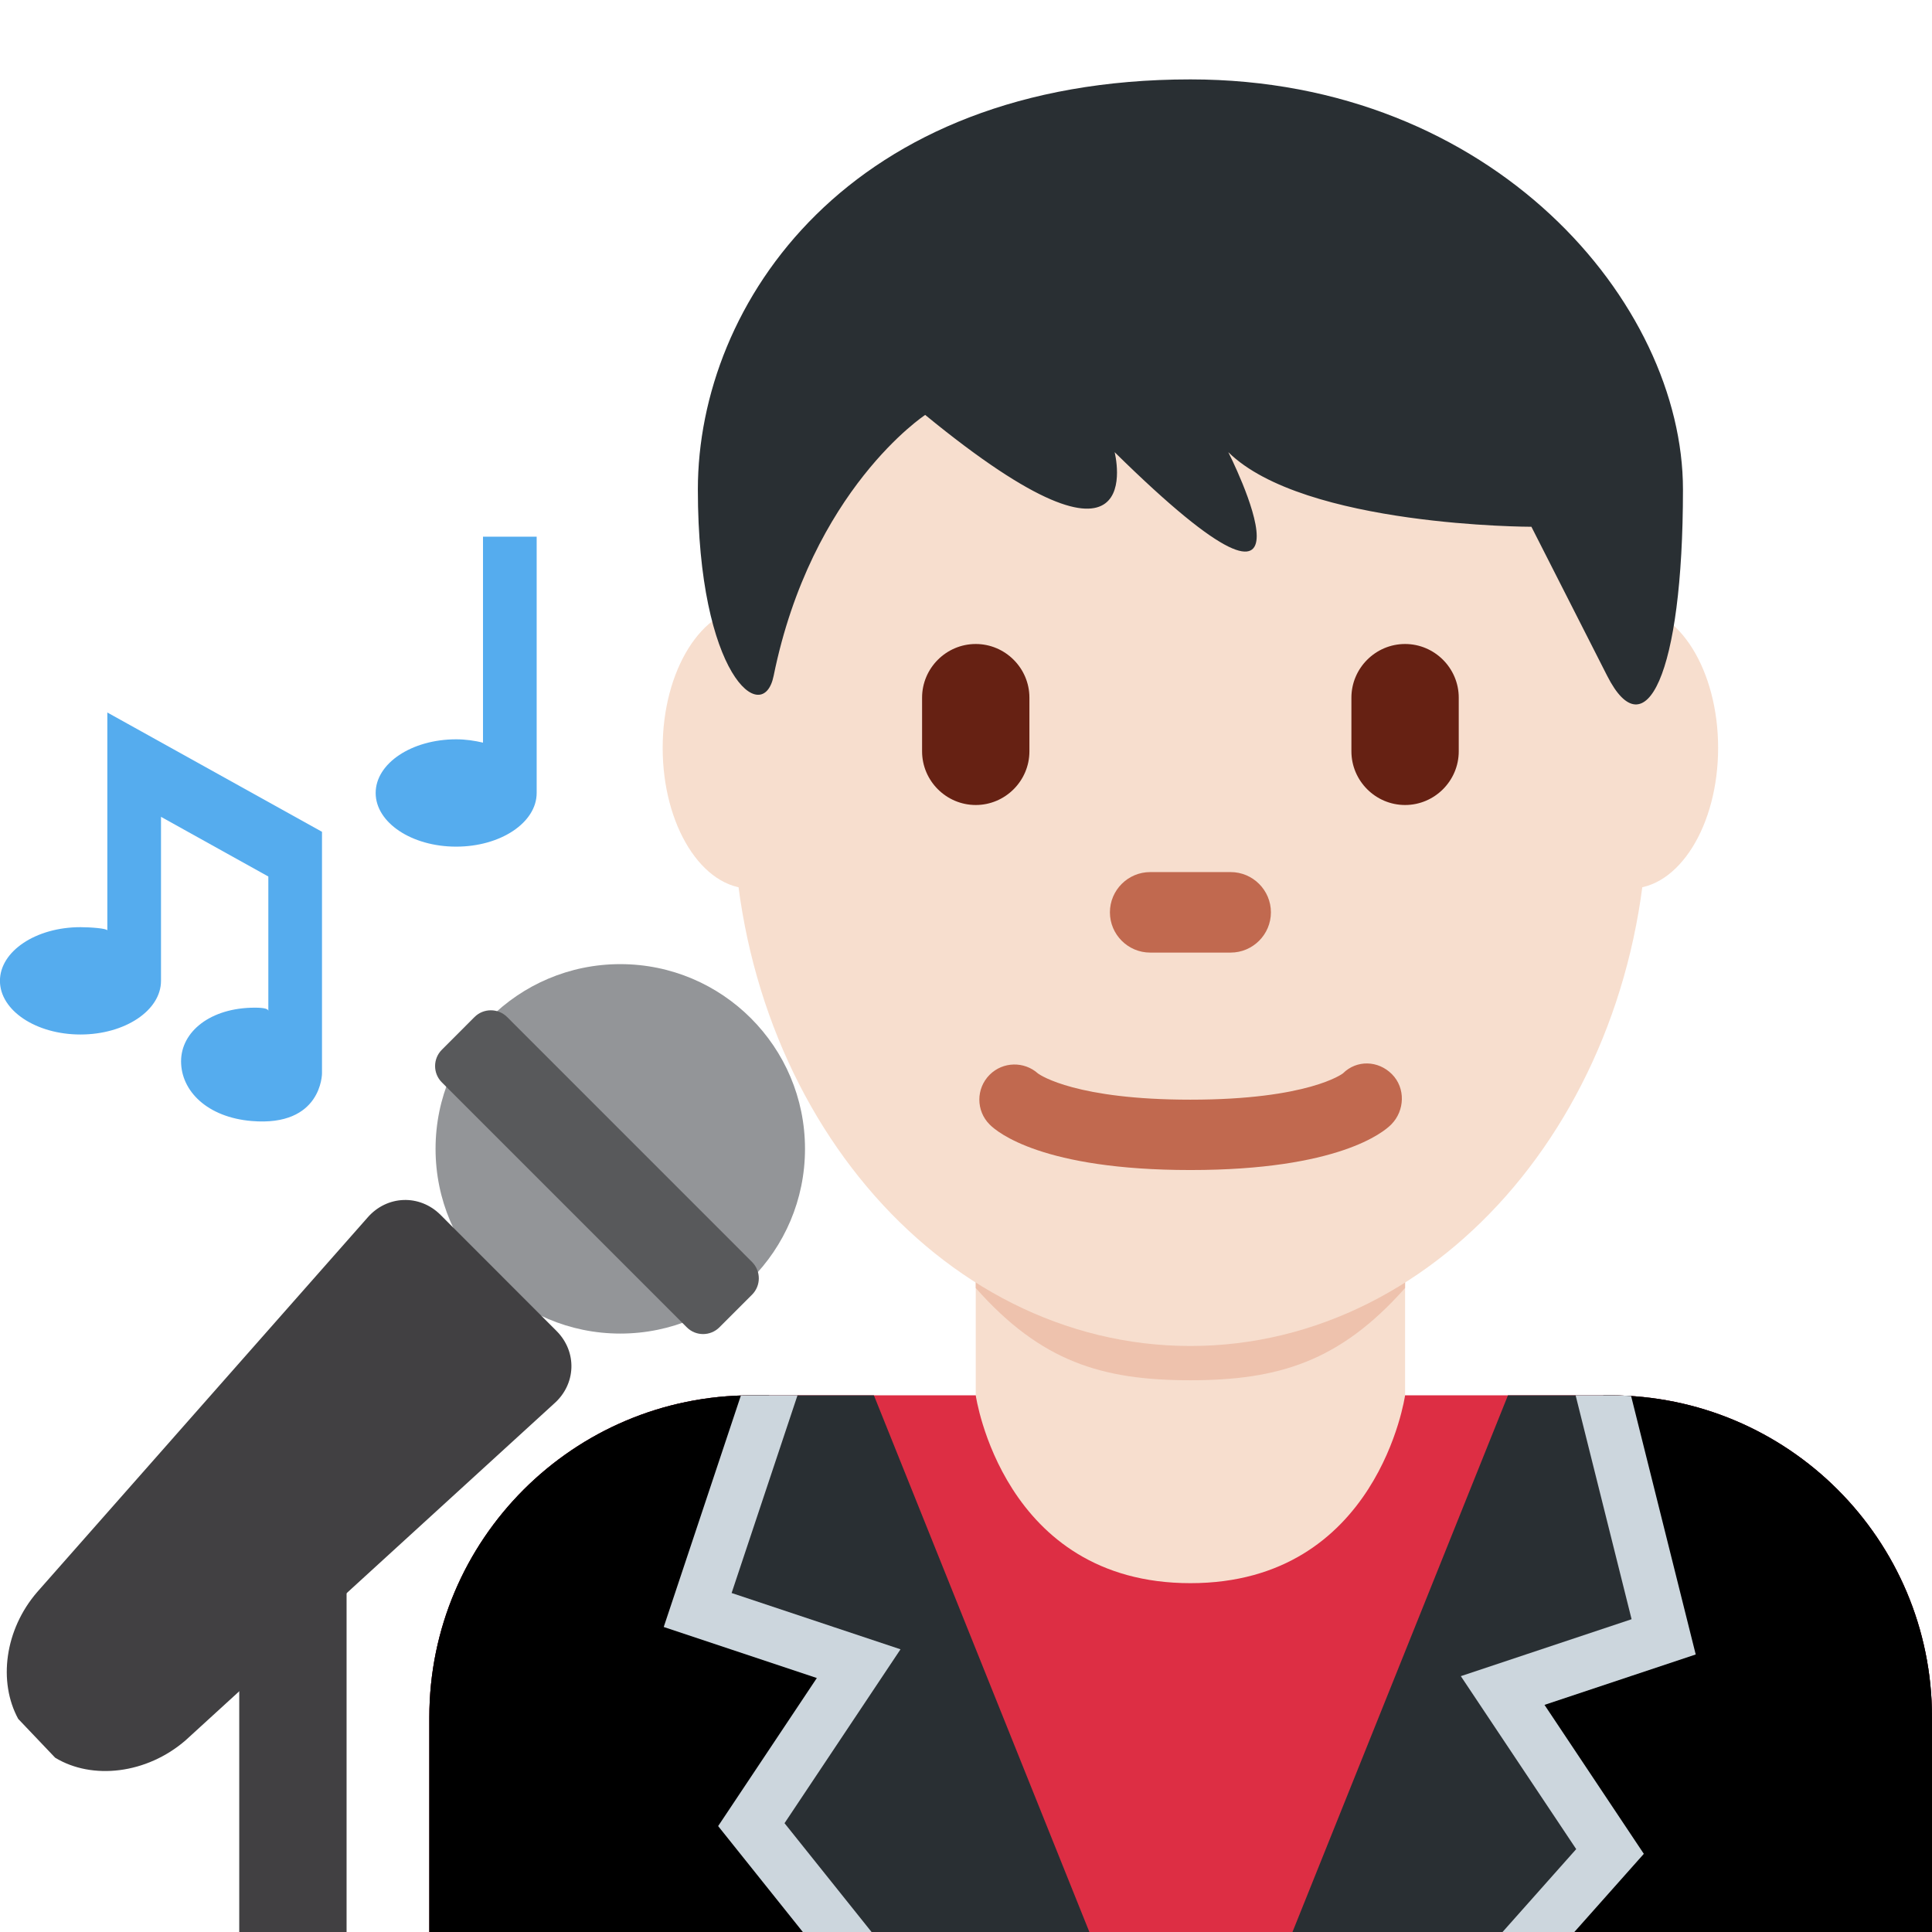
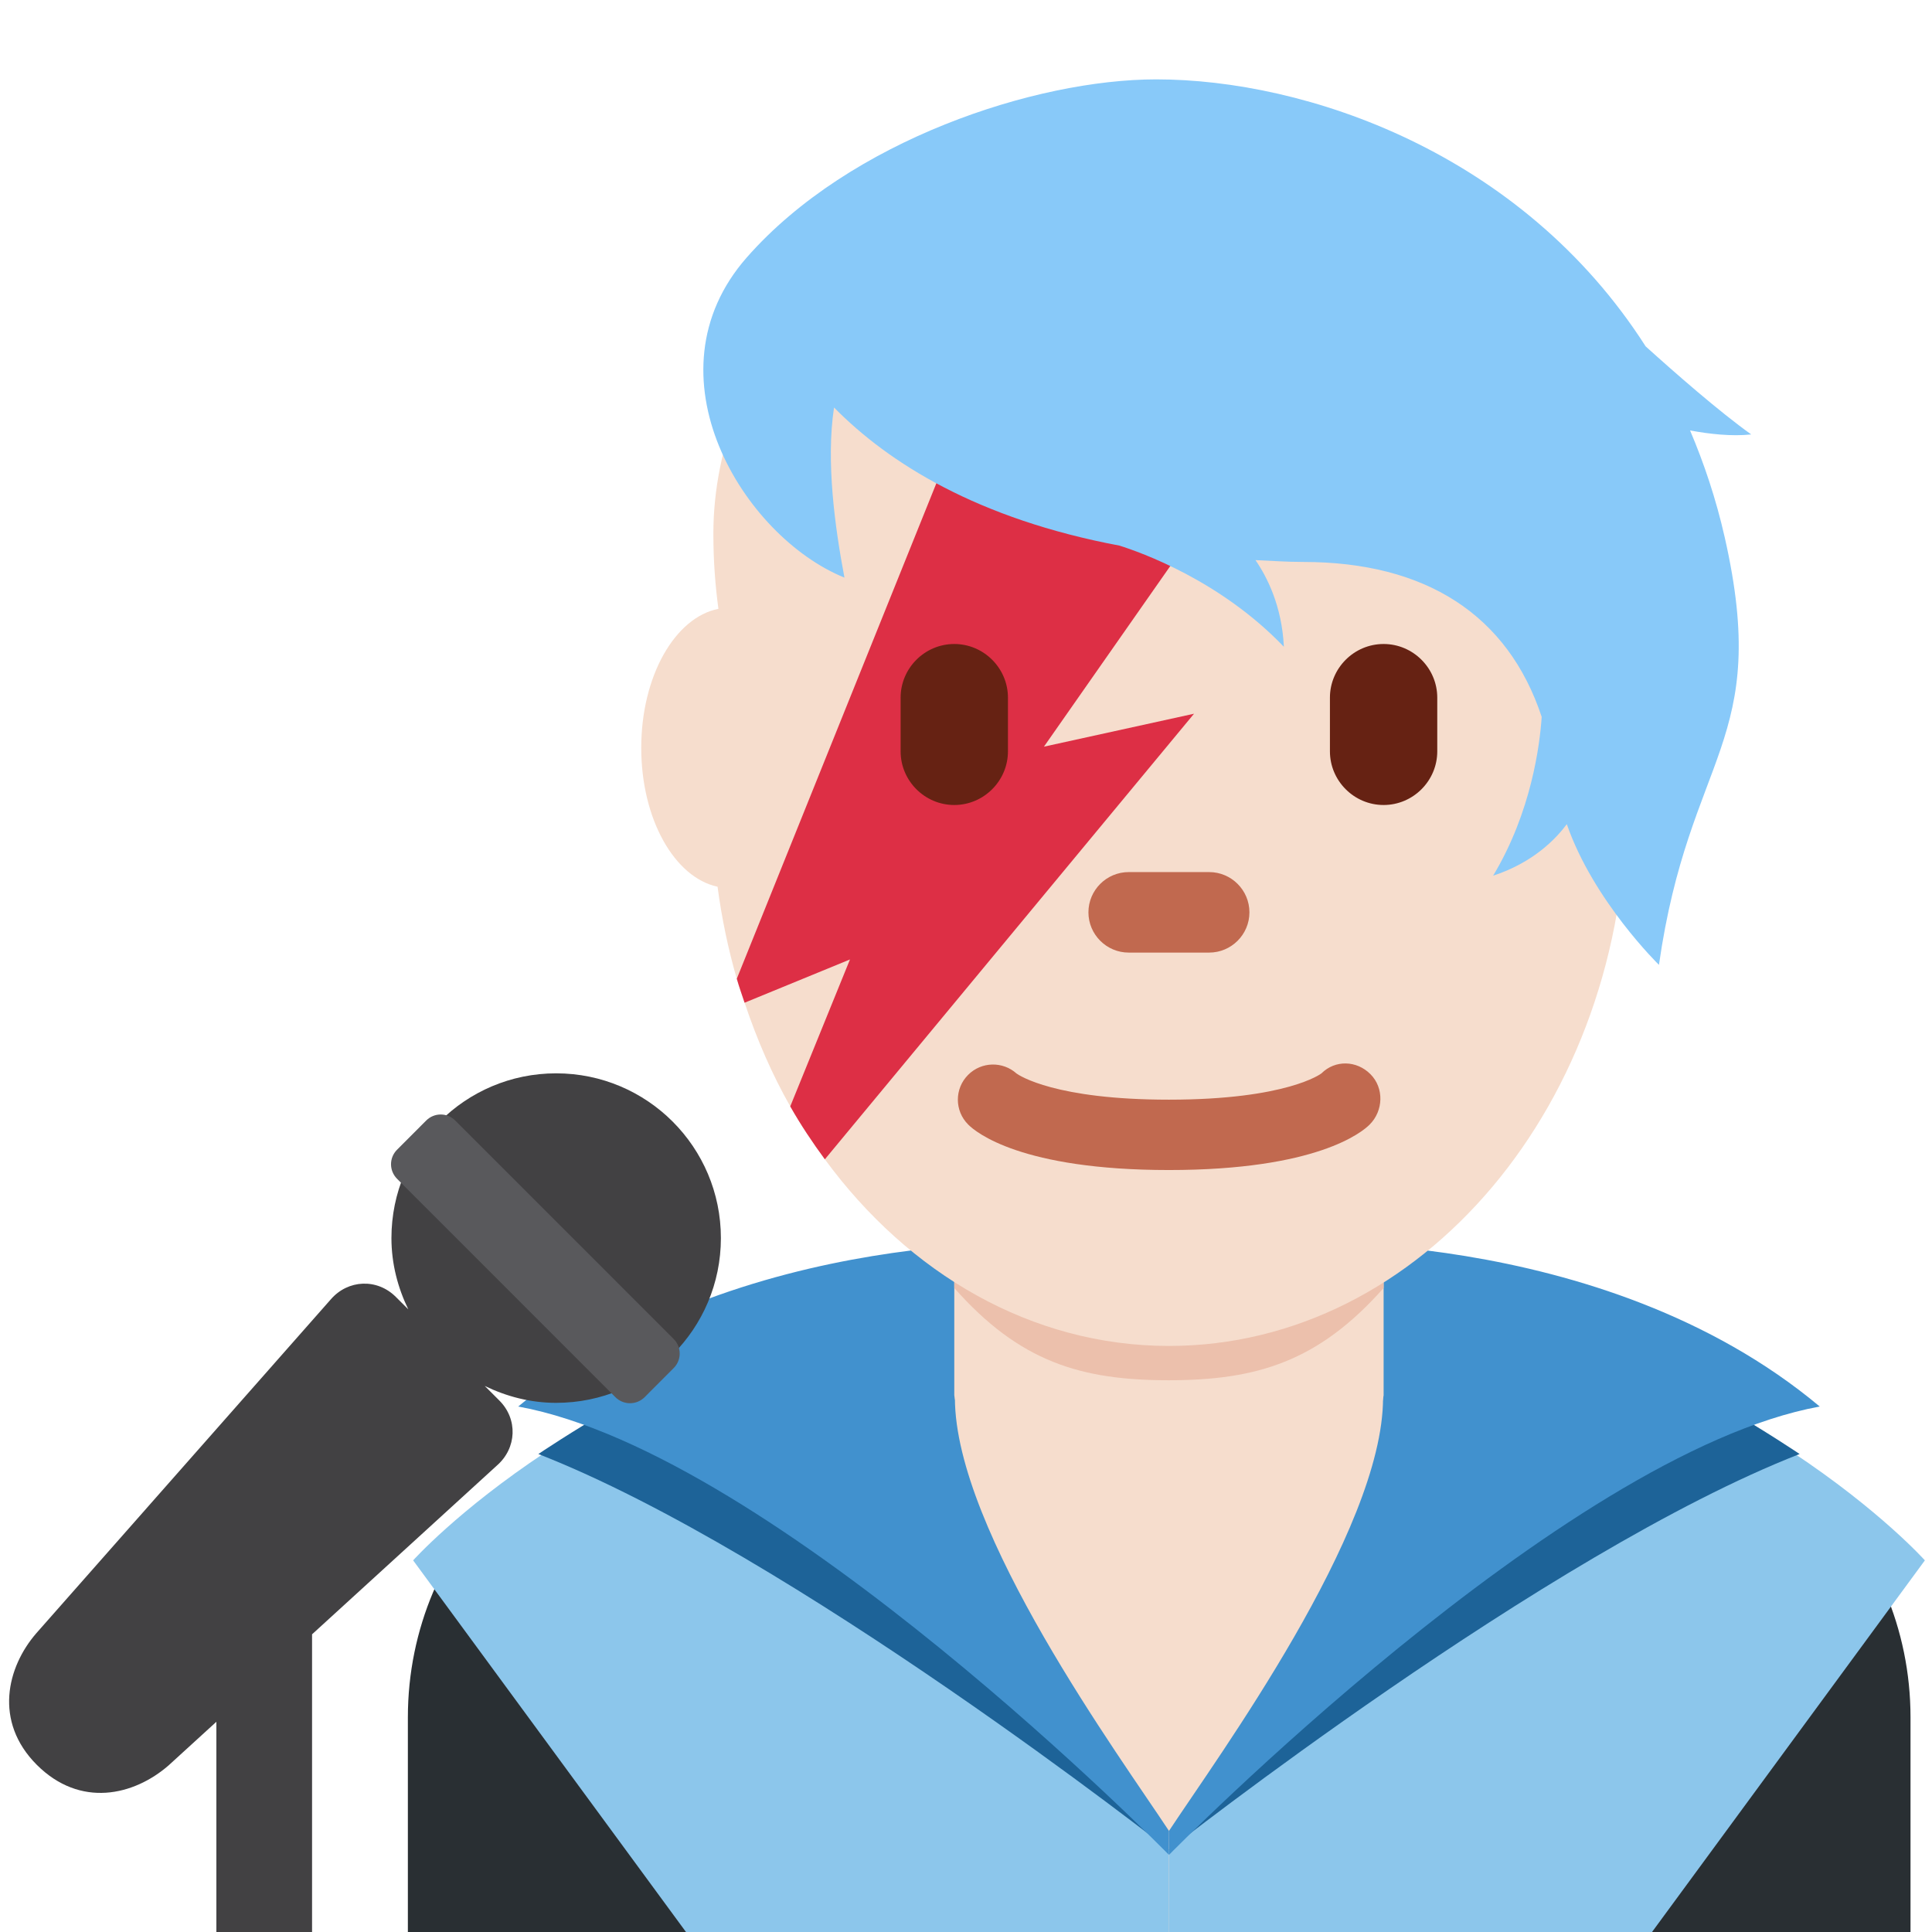
<svg xmlns="http://www.w3.org/2000/svg" viewBox="0 0 45 45" style="enable-background:new 0 0 45 45;" xml:space="preserve" version="1.1" id="svg2">
  <defs id="defs6">
-     <clipPath id="clipPath16" clipPathUnits="userSpaceOnUse">
-       <path id="path18" d="M 0,36 36,36 36,0 0,0 0,36 Z" />
-     </clipPath>
-     <clipPath id="clipPath28" clipPathUnits="userSpaceOnUse">
-       <path id="path30" d="M 14,10 C 10.687,10 8,7.314 8,4 l 0,0 0,-4 28,0 0,4 c 0,3.314 -2.686,6 -6,6 l 0,0 -16,0 z" />
-     </clipPath>
-     <clipPath id="clipPath60" clipPathUnits="userSpaceOnUse">
-       <path id="path62" d="M 0,36 36,36 36,0 0,0 0,36 Z" />
+     <clipPath id="clipPath18" clipPathUnits="userSpaceOnUse">
+       <path id="path20" d="M 0,36 36,36 36,0 0,0 0,36 Z" />
    </clipPath>
  </defs>
  <g transform="matrix(1.25,0,0,-1.25,0,45)" id="g10">
-     <g id="g12">
-       <g clip-path="url(#clipPath16)" id="g14">
-         <g transform="translate(36,0)" id="g20">
-           <path id="path22" style="fill:#dd2e44;fill-opacity:1;fill-rule:nonzero;stroke:none" d="m 0,0 0,4 c 0,3.314 -2.686,6 -6,6 l -16,0 c -3.313,0 -6,-2.686 -6,-6 l 0,-4 28,0 z" />
+     <path id="path12" style="fill:#f6ddcd;fill-opacity:1;fill-rule:nonzero;stroke:none" d="m 13.6,0 15.999,0 0,10 -15.999,0 0,-10 z" />
+     <g id="g14">
+       <g clip-path="url(#clipPath18)" id="g16">
+         <g transform="translate(29.5996,10)" id="g22">
+           <path id="path24" style="fill:#292f33;fill-opacity:1;fill-rule:nonzero;stroke:none" d="m 0,0 0,-10 6,0 0,4 C 6,-2.686 3.314,0 0,0" />
        </g>
-       </g>
-     </g>
-     <g id="g24">
-       <g clip-path="url(#clipPath28)" id="g26">
-         <g transform="translate(15.6816,11.5)" id="g32">
-           <path id="path34" style="fill:#292f33;fill-opacity:1;fill-rule:nonzero;stroke:none" d="M 0,0 4.818,-12 -8.304,-12 -8.5,-1 0,0 Z" />
+         <g transform="translate(13.6001,10)" id="g26">
+           <path id="path28" style="fill:#292f33;fill-opacity:1;fill-rule:nonzero;stroke:none" d="m 0,0 c -3.313,0 -6,-2.686 -6,-6 l 0,-4 6,0 0,10 z" />
        </g>
-         <g transform="translate(15,12)" id="g36">
-           <path id="path38" style="fill:#000000;fill-opacity:1;fill-rule:nonzero;stroke:none" d="m 0,0 -2,-6 3,-1 -2,-3 4,-5 c 0,0 -10.818,0.5 -10.818,1 l 0,14 L 0,0 Z" />
+         <g transform="translate(21.7822,0)" id="g30">
+           <path id="path32" style="fill:#8cc6eb;fill-opacity:1;fill-rule:nonzero;stroke:none" d="m 0,0 9.001,0 5.084,6.925 c 0,0 -3.334,3.729 -9.772,4.95 0,-1.305 0.989,-3.337 0.989,-3.337 L 0.001,1.531 0,0 Z" />
        </g>
-         <g transform="translate(7.6816,-1.6865)" id="g40">
-           <path id="path42" style="fill:#ccd6dd;fill-opacity:1;fill-rule:nonzero;stroke:none" d="M 0,0 C 1.052,-0.242 5.182,-0.554 9.235,-0.761 L 5.7,3.66 7.539,6.419 4.686,7.37 6.625,13.187 0,13.187 0,0 Z m 11.399,-1.864 -1.104,0.052 C -1,-1.291 -1,-0.859 -1,-0.313 l 0,14.5 9.012,0 L 5.951,8.003 9.098,6.954 6.937,3.714 11.399,-1.864 Z" />
+         <g transform="translate(21.7822,0)" id="g34">
+           <path id="path36" style="fill:#8cc6eb;fill-opacity:1;fill-rule:nonzero;stroke:none" d="m 0,0 -9,0 -5.084,6.925 c 0,0 3.334,3.729 9.771,4.95 0,-1.305 -0.988,-3.337 -0.988,-3.337 L -0.001,1.531 0,0 Z" />
        </g>
-         <g transform="translate(28.5,11)" id="g44">
-           <path id="path46" style="fill:#292f33;fill-opacity:1;fill-rule:nonzero;stroke:none" d="M 0,0 -4.818,-12 8.305,-12 8.5,-1 0,0 Z" />
+         <g transform="translate(33.5332,8.9062)" id="g38">
+           <path id="path40" style="fill:#1d6398;fill-opacity:1;fill-rule:nonzero;stroke:none" d="m 0,0 c 0,0 -2.453,1.665 -4.656,2.447 -3.058,1.086 -2.375,-1.938 -2.375,-1.938 0,0 -3.821,-6.43 -4.72,-7.884 0,0 7.035,5.535 11.751,7.375" />
        </g>
-         <g transform="translate(29.5,11.5)" id="g48">
-           <path id="path50" style="fill:#000000;fill-opacity:1;fill-rule:nonzero;stroke:none" d="m 0,0 1.5,-6 -3,-1 2,-3 -4,-4.5 c 0,0 11,0.094 11,0.594 l 0,14 L 0,0 Z" />
+         <g transform="translate(10.0317,8.9062)" id="g42">
+           <path id="path44" style="fill:#1d6398;fill-opacity:1;fill-rule:nonzero;stroke:none" d="m 0,0 c 0,0 2.453,1.665 4.656,2.447 3.058,1.086 2.375,-1.938 2.375,-1.938 0,0 3.82,-6.43 4.719,-7.884 0,0 -7.034,5.535 -11.75,7.375" />
        </g>
-         <g transform="translate(28.7793,4.2324)" id="g52">
-           <path id="path54" style="fill:#ccd6dd;fill-opacity:1;fill-rule:nonzero;stroke:none" d="M 0,0 1.851,-2.776 -1.655,-6.72 c 4.104,0.054 8.286,0.209 9.376,0.41 l 0,13.165 L 1.359,6.775 2.818,0.939 0,0 Z m -3.901,-7.742 4.492,5.054 -2.15,3.223 3.182,1.061 -1.541,6.164 8.639,0.107 0,-14.506 c 0,-0.578 0,-0.996 -11.496,-1.093 l -1.126,-0.01 z" />
+         <g transform="translate(21.7832,1.4375)" id="g46">
+           <path id="path48" style="fill:#4191ce;fill-opacity:1;fill-rule:nonzero;stroke:none" d="M 0,0 C 0,0 7.334,7.479 12.125,8.354 8.042,11.771 2,11.396 2,11.396 2,10.172 3.988,10.027 3.988,8.514 3.988,6.028 0.898,1.812 -0.001,0.446 L 0,0 Z" />
        </g>
-       </g>
-     </g>
-     <g id="g56">
-       <g clip-path="url(#clipPath60)" id="g58">
-         <g transform="translate(18.1816,10)" id="g64">
-           <path id="path66" style="fill:#f7dece;fill-opacity:1;fill-rule:nonzero;stroke:none" d="M 0,0 C 0,0 0.5,-3.5 4,-3.5 7.5,-3.5 8,0 8,0 L 8,4 0,4 0,0 Z" />
+         <g transform="translate(21.7813,1.4375)" id="g50">
+           <path id="path52" style="fill:#4191ce;fill-opacity:1;fill-rule:nonzero;stroke:none" d="M 0,0 C 0,0 -7.333,7.479 -12.125,8.354 -8.042,11.771 -2,11.396 -2,11.396 c 0,-1.224 -1.988,-1.369 -1.988,-2.882 0,-2.486 3.09,-6.702 3.989,-8.068 L 0,0 Z" />
        </g>
-         <g transform="translate(18.1816,12)" id="g68">
-           <path id="path70" style="fill:#eec2ad;fill-opacity:1;fill-rule:nonzero;stroke:none" d="M 0,0 C 1.216,-1.374 2.355,-1.719 3.996,-1.719 5.635,-1.719 6.783,-1.373 8,0 L 8,4 0,4 0,0 Z" />
+         <g transform="translate(17.7817,10)" id="g54">
+           <path id="path56" style="fill:#f6ddcd;fill-opacity:1;fill-rule:nonzero;stroke:none" d="M 0,0 C 0,0 0.5,-3.5 4,-3.5 7.5,-3.5 8,0 8,0 L 8,4 0,4 0,0 Z" />
        </g>
-         <g transform="translate(15.626,22.0645)" id="g72">
-           <path id="path74" style="fill:#f7dece;fill-opacity:1;fill-rule:nonzero;stroke:none" d="m 0,0 c 0,-1.448 -0.734,-2.622 -1.639,-2.622 -0.905,0 -1.639,1.174 -1.639,2.622 0,1.448 0.734,2.623 1.639,2.623 C -0.734,2.623 0,1.448 0,0" />
+         <g transform="translate(17.7817,12)" id="g58">
+           <path id="path60" style="fill:#ecc0ac;fill-opacity:1;fill-rule:nonzero;stroke:none" d="M 0,0 C 1.215,-1.374 2.355,-1.719 3.996,-1.719 5.634,-1.719 6.783,-1.373 8,0 l 0,1.625 -8,0 L 0,0 Z" />
        </g>
-         <g transform="translate(32.0146,22.0645)" id="g76">
-           <path id="path78" style="fill:#f7dece;fill-opacity:1;fill-rule:nonzero;stroke:none" d="m 0,0 c 0,-1.448 -0.733,-2.622 -1.639,-2.622 -0.905,0 -1.638,1.174 -1.638,2.622 0,1.448 0.733,2.623 1.638,2.623 C -0.733,2.623 0,1.448 0,0" />
+         <g transform="translate(30.0566,23.4233)" id="g62">
+           <path id="path64" style="fill:#f6ddcd;fill-opacity:1;fill-rule:nonzero;stroke:none" d="m 0,0 c 0.133,0.625 0.214,1.508 0.214,2.634 0,3.213 -3.265,7.068 -8.489,7.068 -5.877,0 -8.489,-3.855 -8.489,-7.068 0,-0.54 0.039,-0.991 0.094,-1.402 -0.809,-0.16 -1.438,-1.253 -1.438,-2.591 0,-1.329 0.621,-2.416 1.422,-2.587 0.078,-0.59 0.199,-1.163 0.358,-1.715 0.044,-0.151 0.097,-0.297 0.146,-0.446 0.228,-0.683 0.51,-1.332 0.851,-1.933 0.197,-0.346 0.415,-0.672 0.645,-0.986 1.56,-2.127 3.849,-3.477 6.411,-3.477 4.707,0 8.522,4.531 8.522,10.12 C 0.247,-1.561 0.156,-0.765 0,0" />
        </g>
-         <g transform="translate(13.6592,21.0405)" id="g80">
-           <path id="path82" style="fill:#f7dece;fill-opacity:1;fill-rule:nonzero;stroke:none" d="m 0,0 c 0,5.589 3.816,10.121 8.522,10.121 4.708,0 8.523,-4.532 8.523,-10.121 0,-5.589 -3.815,-10.121 -8.523,-10.121 C 3.816,-10.121 0,-5.589 0,0" />
+         <g transform="translate(19.4521,22.0869)" id="g66">
+           <path id="path68" style="fill:#dd2f45;fill-opacity:1;fill-rule:nonzero;stroke:none" d="M 0,0 2.581,3.69 -1.78,5.465 -5.723,-4.324 c 0.043,-0.152 0.096,-0.298 0.145,-0.447 l 1.964,0.806 -1.113,-2.738 c 0.197,-0.347 0.415,-0.673 0.645,-0.986 L 2.797,0.614 0,0 Z" />
        </g>
-         <g transform="translate(22.1816,14.1982)" id="g84">
-           <path id="path86" style="fill:#c1694f;fill-opacity:1;fill-rule:nonzero;stroke:none" d="m 0,0 c -2.754,0 -3.6,0.705 -3.741,0.848 -0.256,0.256 -0.256,0.671 0,0.927 0.248,0.248 0.645,0.254 0.902,0.023 C -2.787,1.761 -2.118,1.311 0,1.311 c 2.2,0 2.836,0.485 2.842,0.49 C 3.098,2.056 3.499,2.044 3.755,1.786 4.011,1.53 3.997,1.104 3.741,0.848 3.6,0.705 2.754,0 0,0" />
+         <g transform="translate(21.7813,14.1982)" id="g70">
+           <path id="path72" style="fill:#c1694f;fill-opacity:1;fill-rule:nonzero;stroke:none" d="m 0,0 c -2.754,0 -3.6,0.705 -3.741,0.848 -0.256,0.256 -0.256,0.671 0,0.926 0.248,0.248 0.645,0.255 0.902,0.024 C -2.787,1.761 -2.118,1.311 0,1.311 c 2.2,0 2.836,0.485 2.842,0.49 C 3.098,2.056 3.499,2.044 3.755,1.786 4.011,1.53 3.997,1.104 3.741,0.848 3.6,0.705 2.754,0 0,0" />
        </g>
-         <g transform="translate(22.1816,34.5205)" id="g88">
-           <path id="path90" style="fill:#292f33;fill-opacity:1;fill-rule:nonzero;stroke:none" d="m 0,0 c 5.648,0 9.178,-4.168 9.178,-7.641 0,-3.473 -0.706,-4.863 -1.412,-3.473 -0.706,1.389 -1.412,2.778 -1.412,2.778 0,0 -4.236,0 -5.648,1.39 0,0 2.118,-4.168 -2.118,0 0,0 0.706,-2.779 -3.53,0.694 0,0 -2.118,-1.389 -2.824,-4.862 -0.196,-0.964 -1.412,0 -1.412,3.473 C -9.178,-4.168 -6.354,0 0,0" />
+         <g transform="translate(22.5313,18.25)" id="g74">
+           <path id="path76" style="fill:#c1694f;fill-opacity:1;fill-rule:nonzero;stroke:none" d="m 0,0 -1.5,0 c -0.413,0 -0.75,0.337 -0.75,0.75 0,0.413 0.337,0.75 0.75,0.75 L 0,1.5 C 0.413,1.5 0.75,1.163 0.75,0.75 0.75,0.337 0.413,0 0,0" />
        </g>
-         <g transform="translate(18.1816,21)" id="g92">
-           <path id="path94" style="fill:#662113;fill-opacity:1;fill-rule:nonzero;stroke:none" d="m 0,0 0,0 c -0.55,0 -1,0.45 -1,1 l 0,1 C -1,2.55 -0.55,3 0,3 0.55,3 1,2.55 1,2 L 1,1 C 1,0.45 0.55,0 0,0" />
+         <g transform="translate(25.7813,21)" id="g78">
+           <path id="path80" style="fill:#662213;fill-opacity:1;fill-rule:nonzero;stroke:none" d="m 0,0 0,0 c -0.55,0 -1,0.45 -1,1 l 0,1 C -1,2.55 -0.55,3 0,3 0.55,3 1,2.55 1,2 L 1,1 C 1,0.45 0.55,0 0,0" />
        </g>
-         <g transform="translate(26.1816,21)" id="g96">
-           <path id="path98" style="fill:#662113;fill-opacity:1;fill-rule:nonzero;stroke:none" d="m 0,0 0,0 c -0.55,0 -1,0.45 -1,1 l 0,1 C -1,2.55 -0.55,3 0,3 0.55,3 1,2.55 1,2 L 1,1 C 1,0.45 0.55,0 0,0" />
+         <g transform="translate(17.7817,21)" id="g82">
+           <path id="path84" style="fill:#662213;fill-opacity:1;fill-rule:nonzero;stroke:none" d="m 0,0 0,0 c -0.55,0 -1,0.45 -1,1 l 0,1 C -1,2.55 -0.55,3 0,3 0.549,3 1,2.55 1,2 L 1,1 C 1,0.45 0.549,0 0,0" />
        </g>
-         <g transform="translate(22.9316,18.25)" id="g100">
-           <path id="path102" style="fill:#c1694f;fill-opacity:1;fill-rule:nonzero;stroke:none" d="m 0,0 -1.5,0 c -0.413,0 -0.75,0.337 -0.75,0.75 0,0.413 0.337,0.75 0.75,0.75 L 0,1.5 C 0.413,1.5 0.75,1.163 0.75,0.75 0.75,0.337 0.413,0 0,0" />
+         <g transform="translate(31.4922,27.979)" id="g86">
+           <path id="path88" style="fill:#88c9f9;fill-opacity:1;fill-rule:nonzero;stroke:none" d="m 0,0 c 0.359,-0.066 0.775,-0.114 1.139,-0.074 -0.602,0.43 -1.421,1.148 -1.967,1.641 -2.315,3.622 -6.343,4.975 -9.12,4.975 -2.246,0 -5.708,-1.133 -7.628,-3.317 -1.921,-2.183 -0.066,-5.204 1.819,-5.967 -0.175,0.924 -0.348,2.163 -0.194,3.17 1.022,-1.039 2.681,-2.078 5.319,-2.574 0.391,-0.123 1.878,-0.647 3.063,-1.885 -0.037,0.761 -0.313,1.301 -0.529,1.615 0.294,-0.012 0.575,-0.034 0.887,-0.034 2.285,0 3.816,-0.985 4.446,-2.887 -0.034,-0.512 -0.19,-1.771 -0.905,-2.959 0.762,0.248 1.185,0.706 1.373,0.96 0.494,-1.429 1.717,-2.622 1.717,-2.622 0.562,3.937 2.094,4.135 1.226,7.964 C 0.483,-1.274 0.261,-0.615 0,0" />
        </g>
-         <g transform="translate(15,14.5928)" id="g104">
-           <path id="path106" style="fill:#939598;fill-opacity:1;fill-rule:nonzero;stroke:none" d="m 0,0 c 0,-1.901 -1.541,-3.442 -3.442,-3.442 -1.901,0 -3.442,1.541 -3.442,3.442 0,1.901 1.541,3.442 3.442,3.442 C -1.541,3.442 0,1.901 0,0" />
+         <g transform="translate(10.3628,16)" id="g90">
+           <path id="path92" style="fill:#424143;fill-opacity:1;fill-rule:nonzero;stroke:none" d="m 0,0 c -1.695,0 -3.069,-1.374 -3.069,-3.07 0,-0.478 0.119,-0.925 0.314,-1.328 l -0.232,0.232 c -0.347,0.347 -0.89,0.326 -1.212,-0.046 l -5.488,-6.222 c -0.544,-0.627 -0.798,-1.642 0.01,-2.451 0.809,-0.808 1.807,-0.574 2.454,-0.012 l 0.892,0.814 0,-3.917 1.783,0 0,5.547 3.444,3.145 c 0.372,0.324 0.393,0.866 0.045,1.212 L -1.33,-5.825 C -0.926,-6.021 -0.479,-6.14 0,-6.14 c 1.696,0 3.07,1.374 3.07,3.07 C 3.07,-1.374 1.696,0 0,0" />
        </g>
-         <g transform="translate(13.4053,11.2676)" id="g108">
-           <path id="path110" style="fill:#58595b;fill-opacity:1;fill-rule:nonzero;stroke:none" d="m 0,0 c -0.168,-0.168 -0.441,-0.168 -0.608,0 l -4.564,4.564 c -0.168,0.168 -0.168,0.44 0,0.608 l 0.608,0.609 c 0.168,0.168 0.441,0.168 0.609,0 L 0.608,1.217 c 0.168,-0.168 0.168,-0.441 0,-0.609 L 0,0 Z" />
+         <g transform="translate(12.0107,9.9648)" id="g94">
+           <path id="path96" style="fill:#59595c;fill-opacity:1;fill-rule:nonzero;stroke:none" d="m 0,0 c -0.15,-0.149 -0.393,-0.149 -0.543,0 l -4.069,4.07 c -0.15,0.151 -0.15,0.392 0,0.542 l 0.542,0.543 c 0.15,0.151 0.393,0.151 0.543,0 l 4.069,-4.07 c 0.15,-0.149 0.15,-0.393 0,-0.542 L 0,0 Z" />
        </g>
-         <g transform="translate(1.0273,3.248)" id="g112">
-           <path id="path114" style="fill:#414042;fill-opacity:1;fill-rule:nonzero;stroke:none" d="m 0,0 c 0.69,-0.42 1.705,-0.305 2.431,0.324 l 6.861,6.269 c 0.417,0.362 0.44,0.969 0.051,1.358 l -2.162,2.164 c -0.39,0.389 -0.998,0.366 -1.36,-0.051 L -0.333,3.088 C -0.942,2.384 -1.063,1.411 -0.688,0.723" />
-         </g>
-         <g transform="translate(2,22.7236)" id="g116">
-           <path id="path118" style="fill:#55acee;fill-opacity:1;fill-rule:nonzero;stroke:none" d="M 0,0 0,-4.062 C 0,-4.023 -0.324,-4 -0.501,-4 c -0.828,0 -1.5,-0.447 -1.5,-1 0,-0.552 0.672,-1 1.5,-1 C 0.328,-6 1,-5.552 1,-5 l 0,0 0,3.056 2,-1.112 0,-2.506 C 3,-5.523 2.926,-5.5 2.749,-5.5 c -0.828,0 -1.375,-0.447 -1.375,-1 0,-0.552 0.487,-1.042 1.313,-1.112 C 4,-7.724 4,-6.724 4,-6.724 L 4,-2.223 0,0 Z" />
-         </g>
-         <g transform="translate(9,26)" id="g120">
-           <path id="path122" style="fill:#55acee;fill-opacity:1;fill-rule:nonzero;stroke:none" d="m 0,0 0,-3.838 c -0.158,0.037 -0.324,0.062 -0.5,0.062 -0.829,0 -1.5,-0.448 -1.5,-1 0,-0.552 0.671,-1 1.5,-1 0.828,0 1.5,0.448 1.5,1 L 1,0 0,0 Z" />
-         </g>
-         <path id="path124" style="fill:#414042;fill-opacity:1;fill-rule:nonzero;stroke:none" d="m 4.458,7.5 2,0 0,-7.5 -2,0 0,7.5 z" />
      </g>
    </g>
  </g>
</svg>
